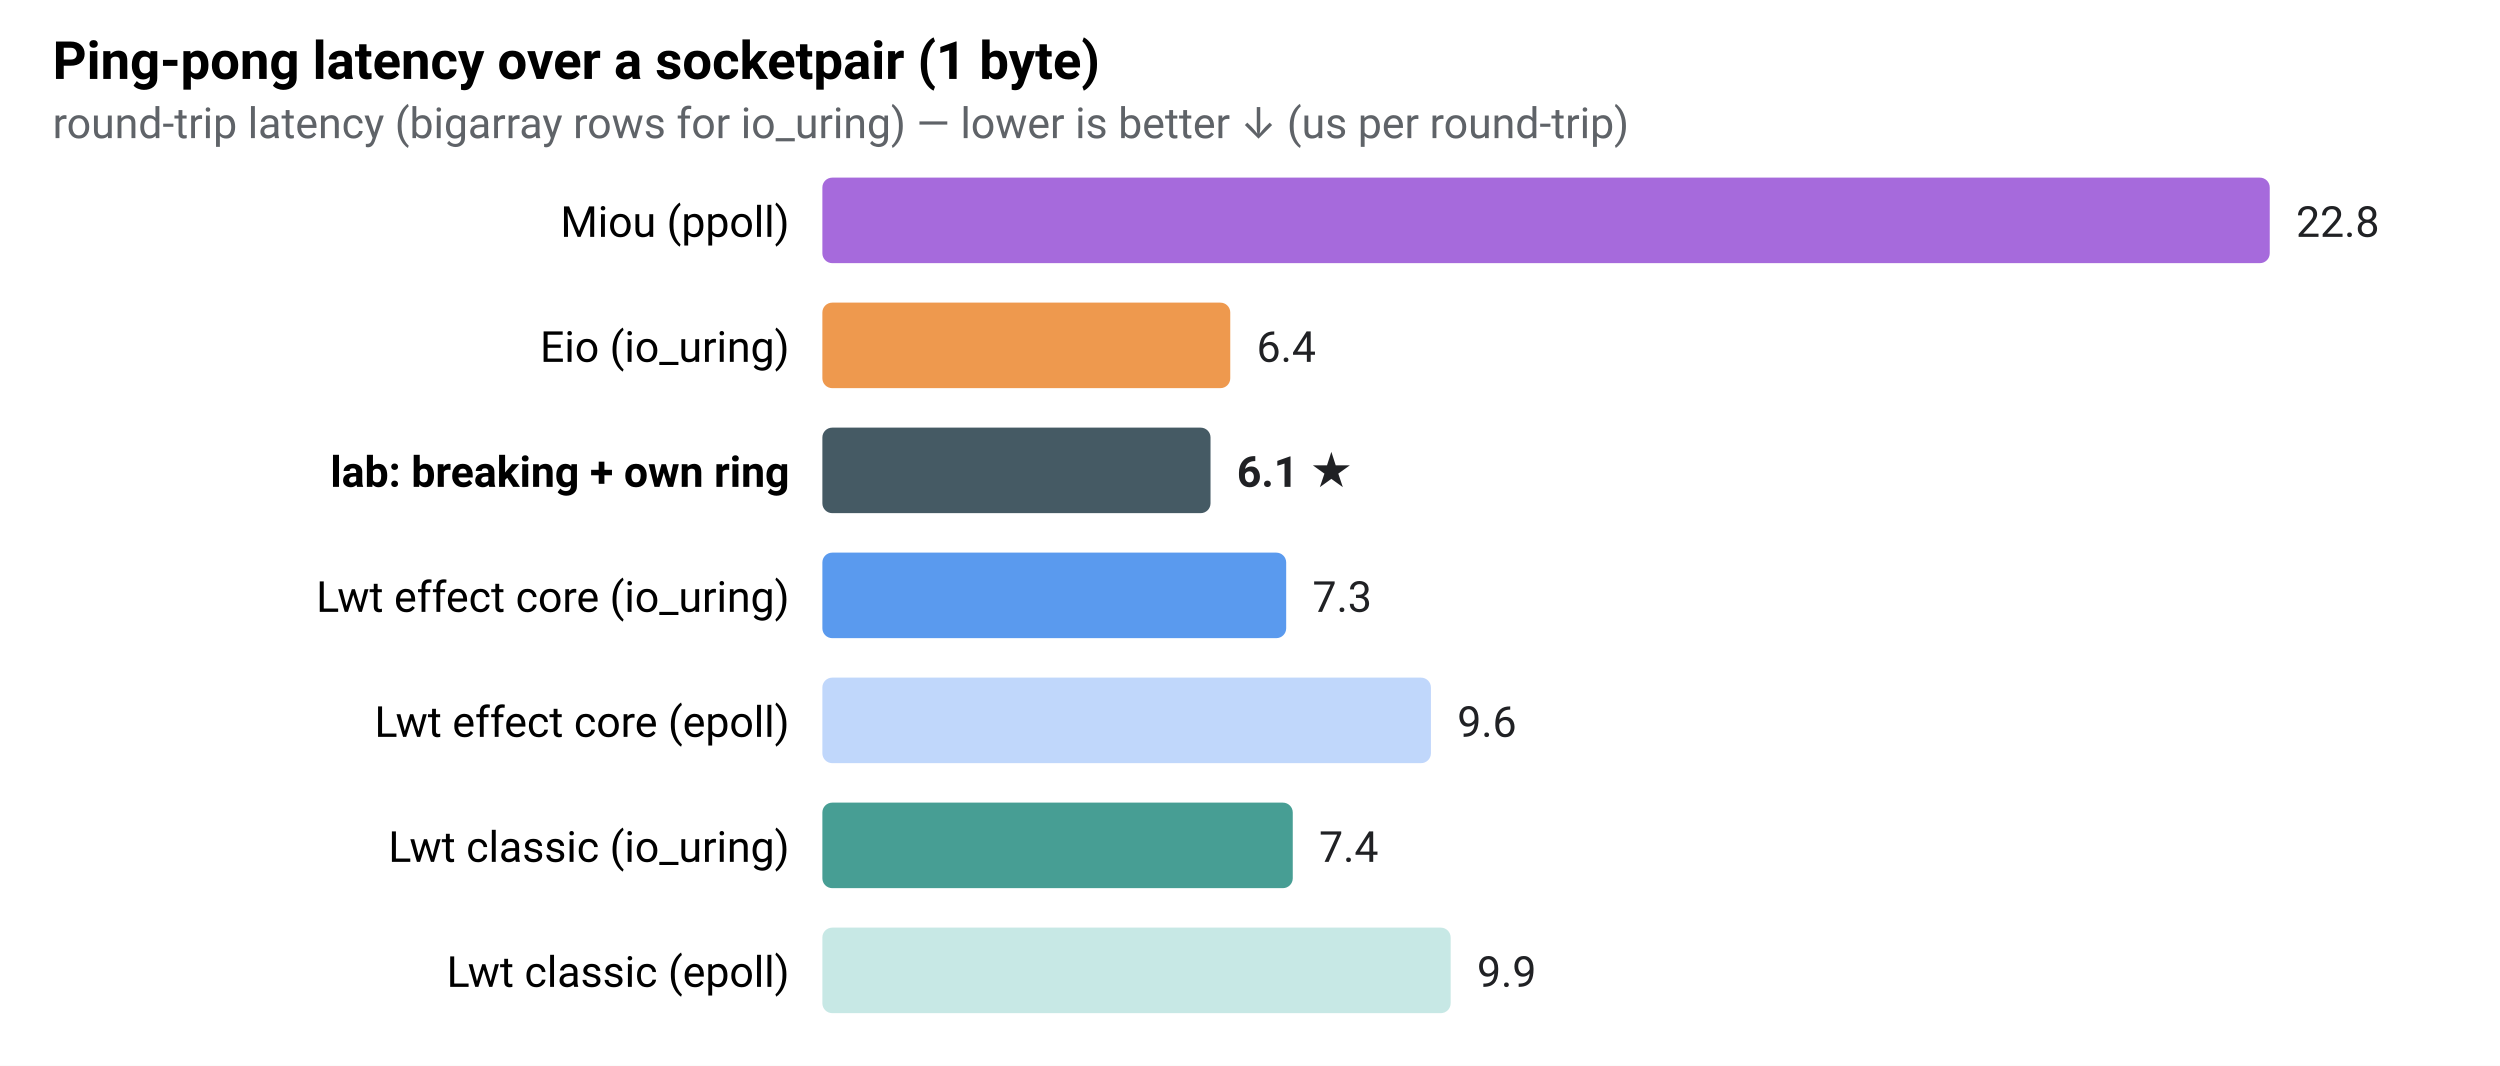
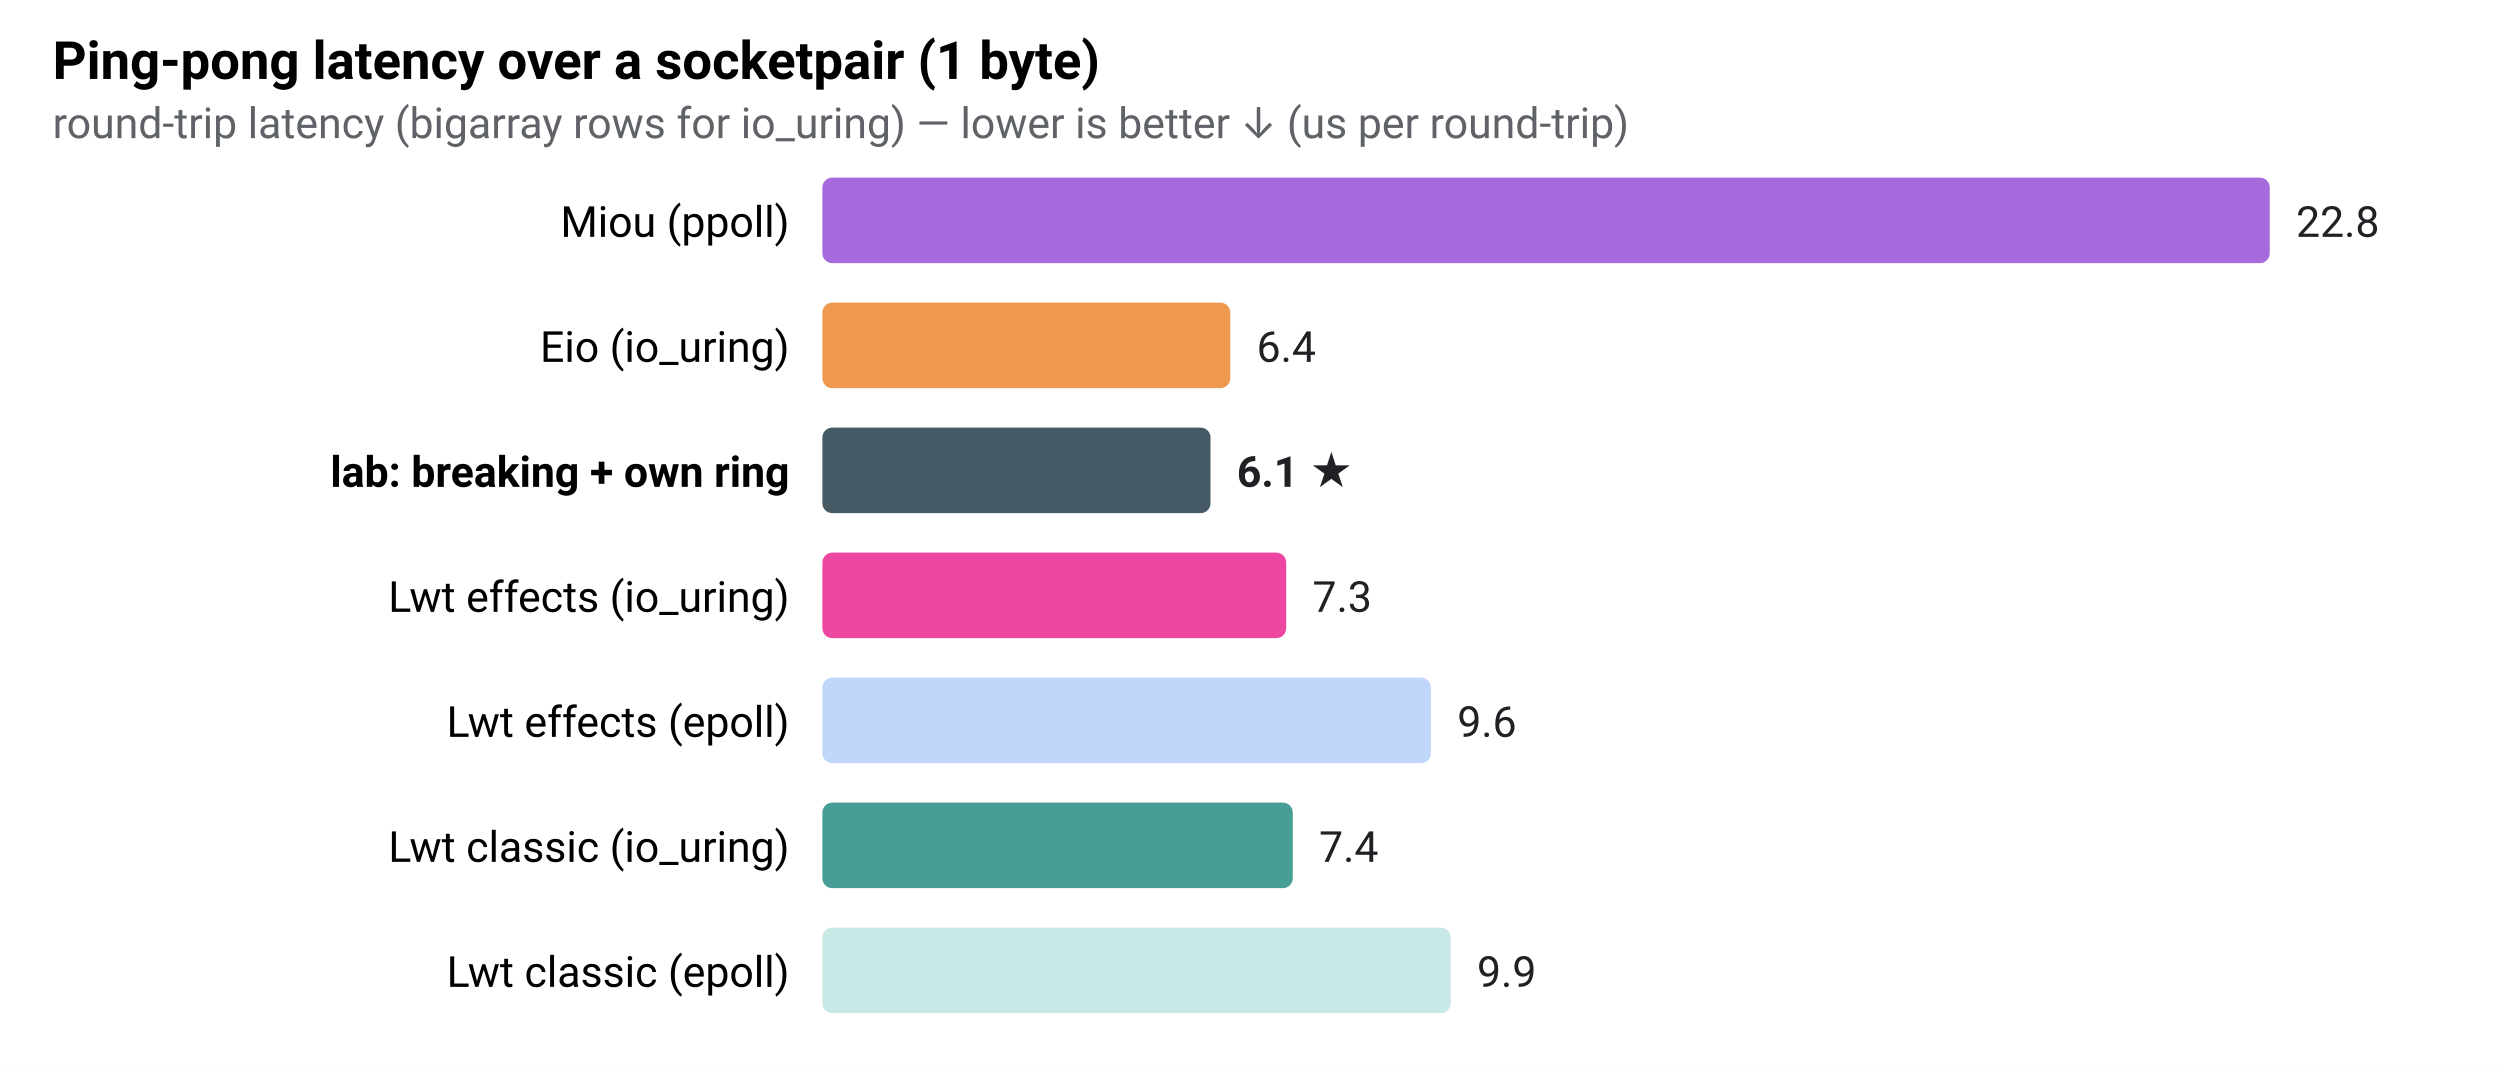
<svg xmlns="http://www.w3.org/2000/svg" width="760" height="324" font-family="-apple-system,Segoe UI,Roboto,sans-serif" font-size="13">
  <rect width="760" height="324" fill="white" />
  <text x="16" y="24" font-size="16" font-weight="700">Ping-pong latency over a socketpair (1 byte)</text>
  <text x="16" y="42" fill="#5f6368">round-trip latency (bigarray rows for io_uring) — lower is better ↓ (us per round-trip)</text>
  <text x="240" y="72" text-anchor="end">Miou (ppoll)</text>
  <rect x="250" y="54" width="440" height="26" rx="3" fill="#8430ce" opacity="0.72" />
  <text x="698" y="72" fill="#202124">22.8</text>
  <text x="240" y="110" text-anchor="end">Eio (io_uring)</text>
  <rect x="250" y="92" width="124" height="26" rx="3" fill="#e8710a" opacity="0.72" />
  <text x="382" y="110" fill="#202124">6.4</text>
  <text x="240" y="148" text-anchor="end" font-weight="700">lab: breaking + own ring</text>
  <rect x="250" y="130" width="118" height="26" rx="3" fill="#455a64" />
  <text x="376" y="148" fill="#202124" font-weight="700">6.1 ★</text>
-   <text x="240" y="186" text-anchor="end">Lwt effect core (io_uring)</text>
-   <rect x="250" y="168" width="141" height="26" rx="3" fill="#1a73e8" opacity="0.72" />
+   <text x="240" y="186" text-anchor="end">Lwt effects (io_uring)</text>
+   <rect x="250" y="168" width="141" height="26" rx="3" fill="#e6007e" opacity="0.72" />
  <text x="399" y="186" fill="#202124">7.3</text>
-   <text x="240" y="224" text-anchor="end">Lwt effect core (epoll)</text>
+   <text x="240" y="224" text-anchor="end">Lwt effects (epoll)</text>
  <rect x="250" y="206" width="185" height="26" rx="3" fill="#a8c7fa" opacity="0.72" />
  <text x="443" y="224" fill="#202124">9.6</text>
  <text x="240" y="262" text-anchor="end">Lwt classic (io_uring)</text>
  <rect x="250" y="244" width="143" height="26" rx="3" fill="#00796b" opacity="0.72" />
  <text x="401" y="262" fill="#202124">7.4</text>
  <text x="240" y="300" text-anchor="end">Lwt classic (epoll)</text>
  <rect x="250" y="282" width="191" height="26" rx="3" fill="#b2dfdb" opacity="0.72" />
  <text x="449" y="300" fill="#202124">9.9</text>
</svg>
